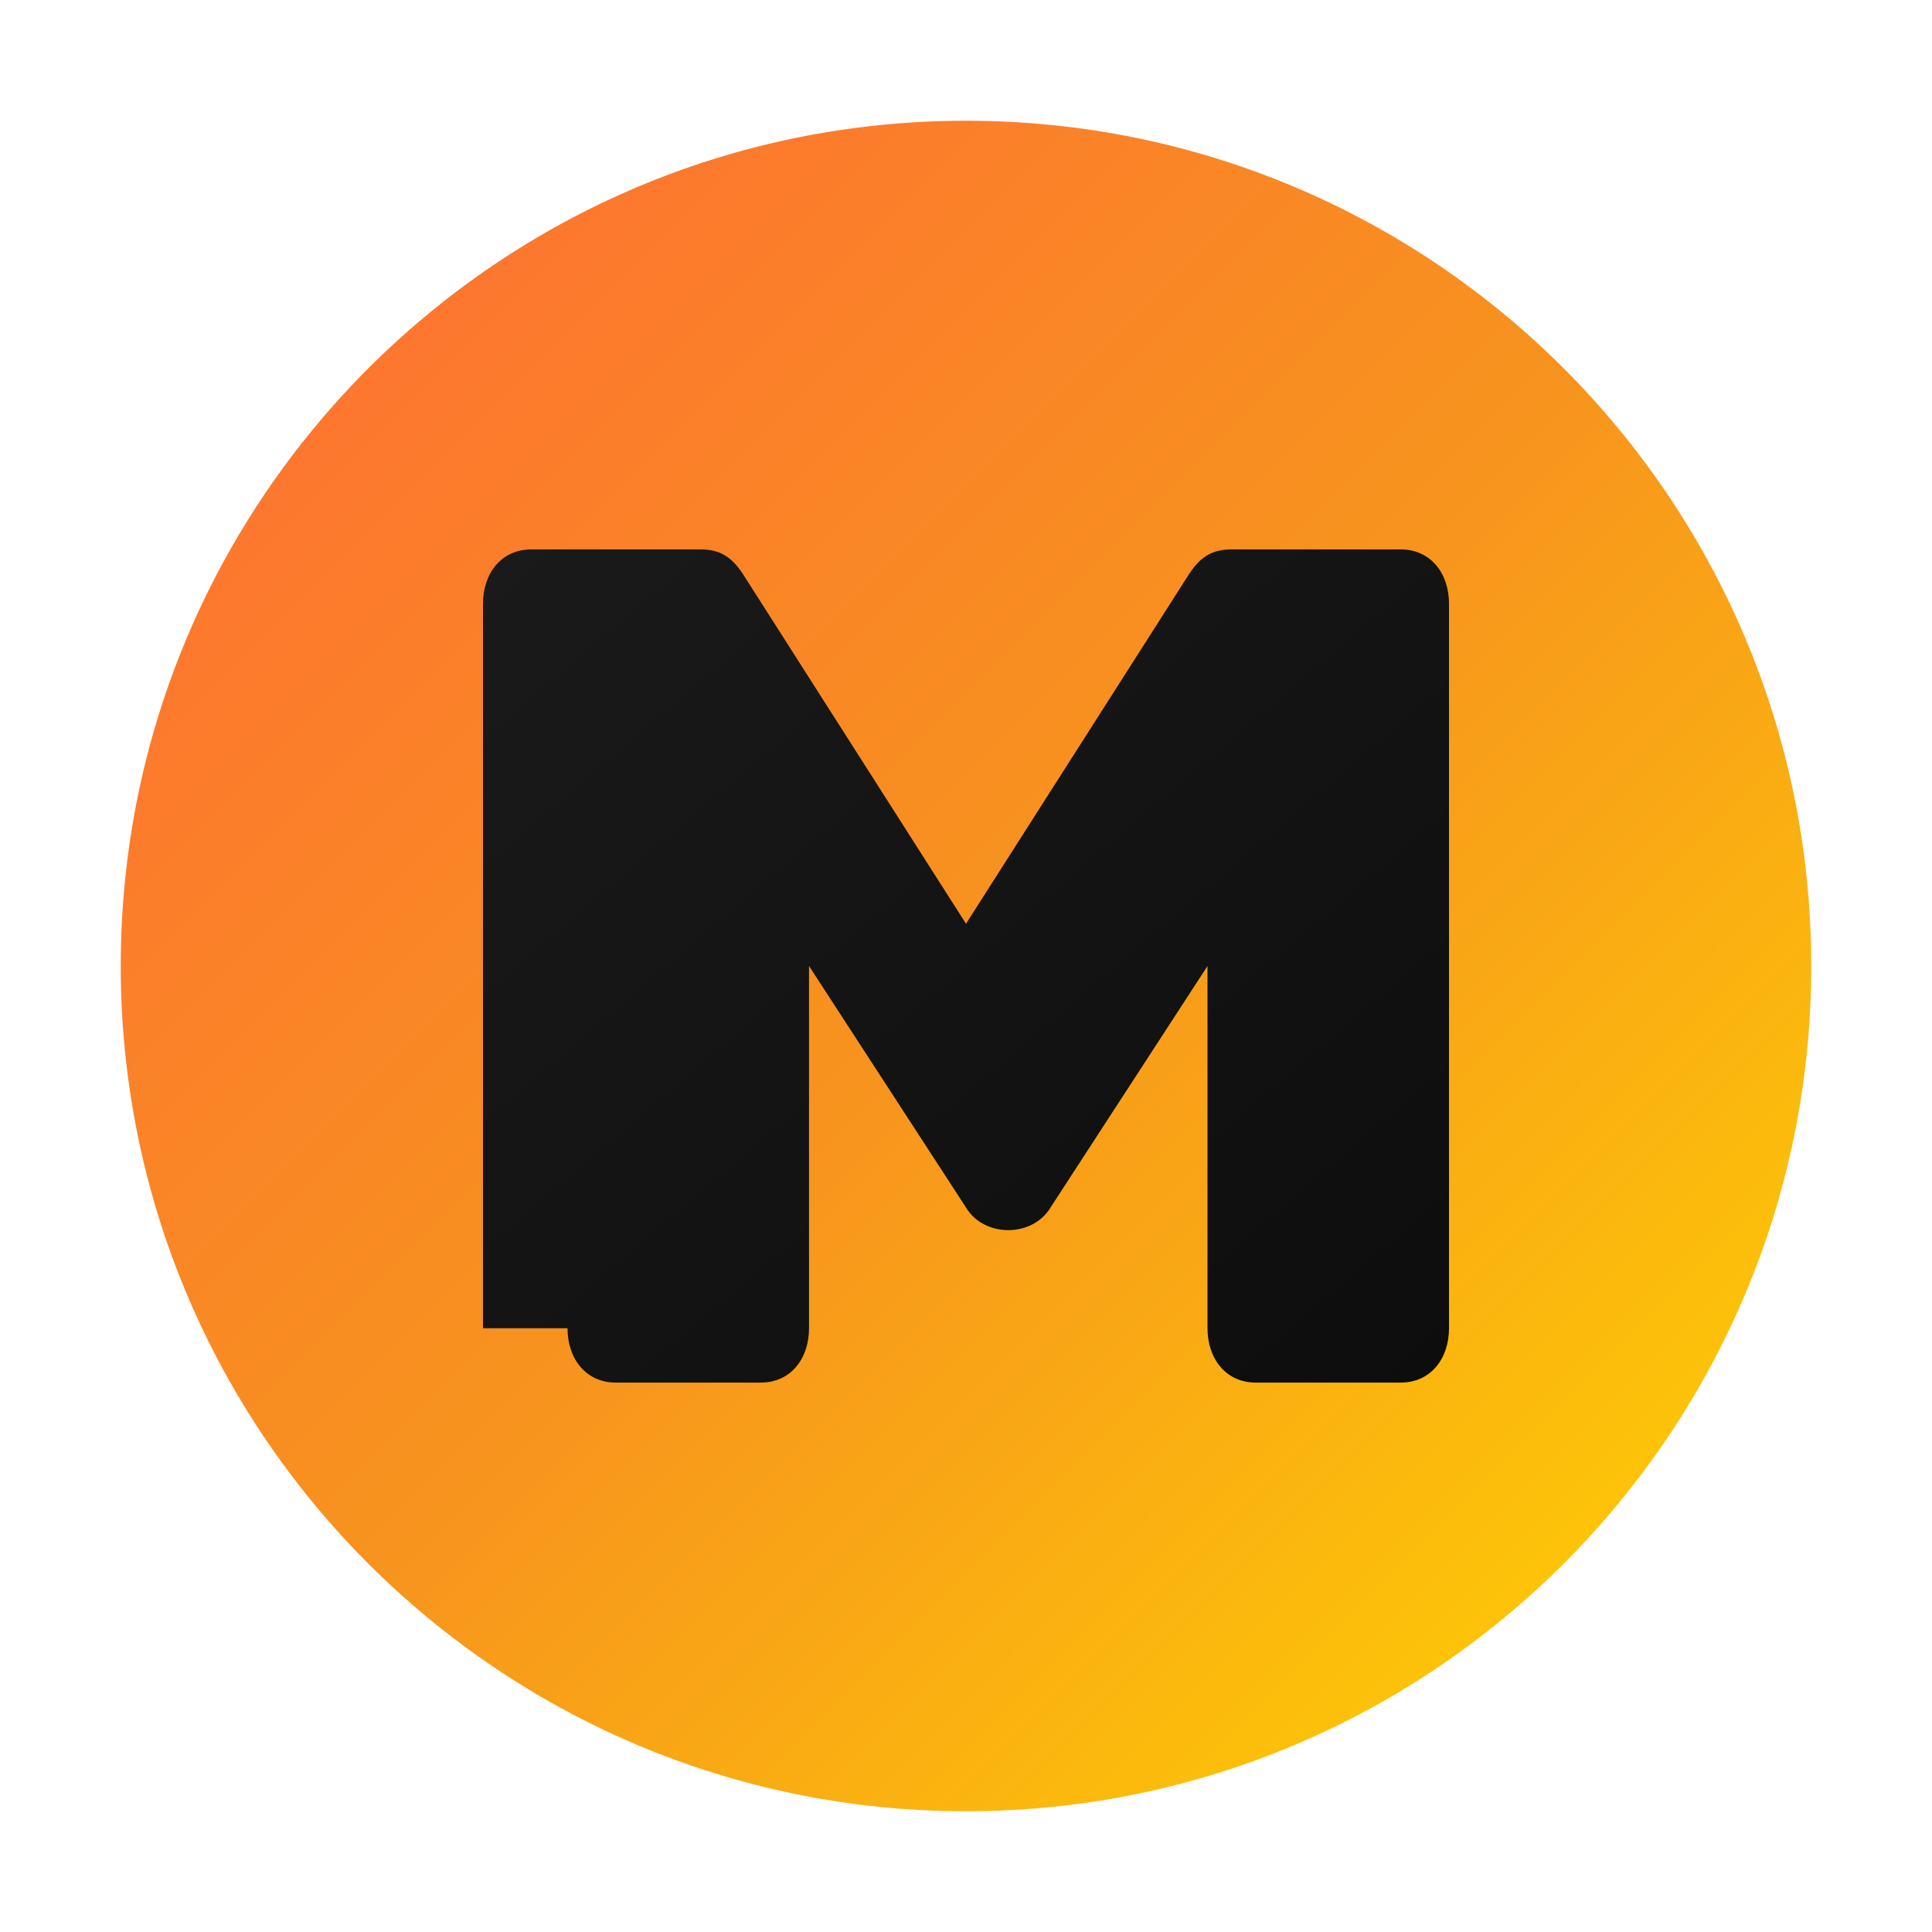
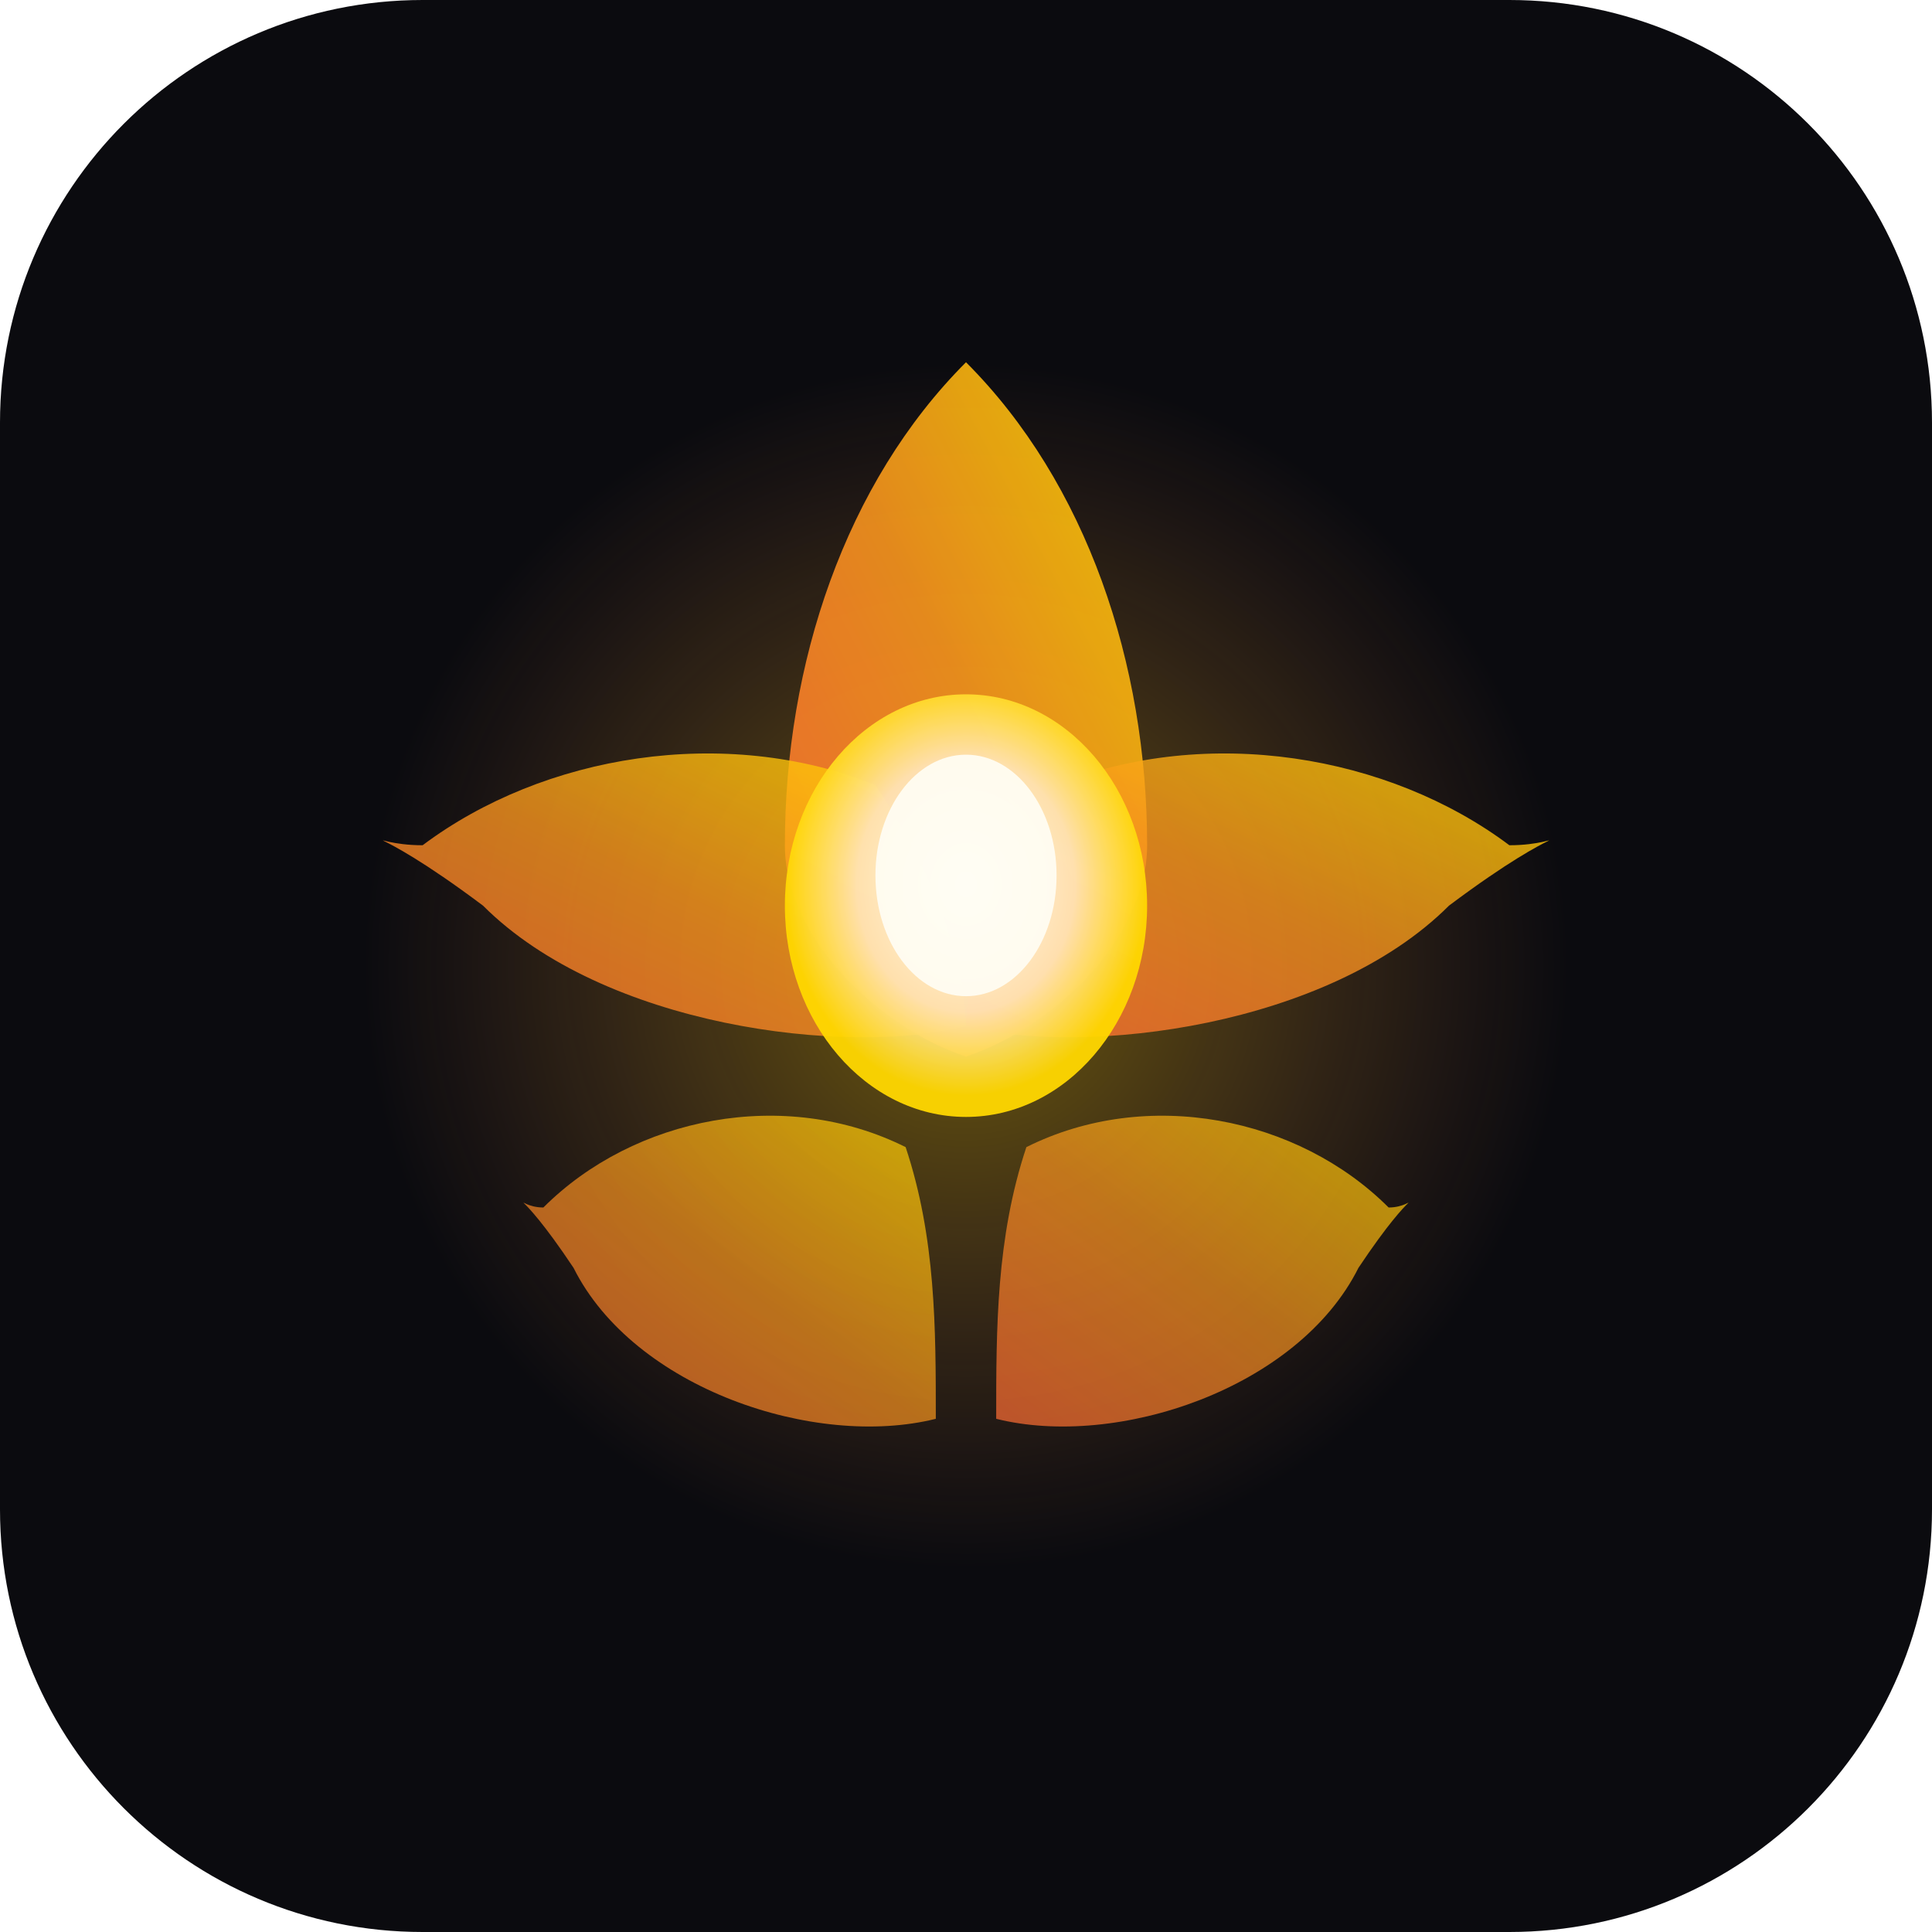
<svg xmlns="http://www.w3.org/2000/svg" width="32" height="32" viewBox="0 0 32 32" fill="none">
  <defs>
-     <linearGradient id="fav-gradient" x1="0%" y1="0%" x2="100%" y2="100%">
+     <linearGradient id="fav-gradient" x1="0%" y1="100%" x2="100%" y2="0%">
      <stop offset="0%" stop-color="#FF6B35" />
      <stop offset="50%" stop-color="#F7931E" />
      <stop offset="100%" stop-color="#FFD700" />
    </linearGradient>
-     <linearGradient id="fav-symbol" x1="0%" y1="0%" x2="100%" y2="100%">
-       <stop offset="0%" stop-color="#1a1a1a" />
-       <stop offset="100%" stop-color="#0d0d0d" />
-     </linearGradient>
+     <radialGradient id="fav-light" cx="50%" cy="45%" r="50%">
+       <stop offset="0%" stop-color="#FFFEF5" />
+       <stop offset="60%" stop-color="#FFE4B5" />
+       <stop offset="100%" stop-color="#FFD700" />
+     </radialGradient>
+     <radialGradient id="fav-halo" cx="50%" cy="50%" r="50%">
+       <stop offset="0%" stop-color="rgba(255, 215, 0, 0.4)" />
+       <stop offset="100%" stop-color="rgba(255, 147, 89, 0)" />
+     </radialGradient>
  </defs>
-   <circle cx="16" cy="16" r="14" fill="url(#fav-gradient)" />
-   <path d="M8 22V10c0-0.5 0.3-0.9 0.8-0.9h2.8c0.3 0 0.5 0.1 0.7 0.4l3.7 5.8 3.7-5.8c0.2-0.3 0.4-0.4 0.7-0.4h2.8c0.5 0 0.8 0.4 0.8 0.9v12c0 0.5-0.3 0.9-0.8 0.9h-2.4c-0.5 0-0.8-0.4-0.8-0.9v-6l-2.6 4c-0.3 0.5-1.1 0.5-1.4 0l-2.6-4v6c0 0.5-0.3 0.9-0.8 0.9h-2.4c-0.5 0-0.8-0.4-0.8-0.9z" fill="url(#fav-symbol)" />
+   <rect width="32" height="32" rx="7" fill="#0B0B0F" />
+   <circle cx="16" cy="16" r="10" fill="url(#fav-halo)" />
+   <path d="M16 6 C18 8, 19 11, 19 14 C19 15.5, 17.5 17, 16 17.5 C14.5 17, 13 15.5, 13 14 C13 11, 14 8, 16 6Z" fill="url(#fav-gradient)" opacity="0.9" />
+   <path d="M7 14 C9 12.5, 12 12, 14.5 13 C15.5 14.5, 16 16, 16 17 C14 17.5, 10 17, 8 15 C6 13.5, 6 14, 7 14Z" fill="url(#fav-gradient)" opacity="0.8" />
+   <path d="M25 14 C23 12.5, 20 12, 17.5 13 C16.5 14.5, 16 16, 16 17 C18 17.5, 22 17, 24 15 C26 13.5, 26 14, 25 14Z" fill="url(#fav-gradient)" opacity="0.8" />
+   <path d="M9 20 C10.5 18.5, 13 18, 15 19 C15.5 20.5, 15.5 22, 15.5 23.5 C13.5 24, 10.5 23, 9.5 21 C8.5 19.5, 8.5 20, 9 20Z" fill="url(#fav-gradient)" opacity="0.7" />
+   <path d="M23 20 C21.5 18.5, 19 18, 17 19 C16.5 20.5, 16.5 22, 16.5 23.5 C18.5 24, 21.5 23, 22.5 21 C23.5 19.5, 23.5 20, 23 20Z" fill="url(#fav-gradient)" opacity="0.7" />
+   <ellipse cx="16" cy="15" rx="3" ry="3.5" fill="url(#fav-light)" opacity="0.95" />
+   <ellipse cx="16" cy="14.5" rx="1.5" ry="2" fill="#FFFEF5" opacity="0.9" />
</svg>
